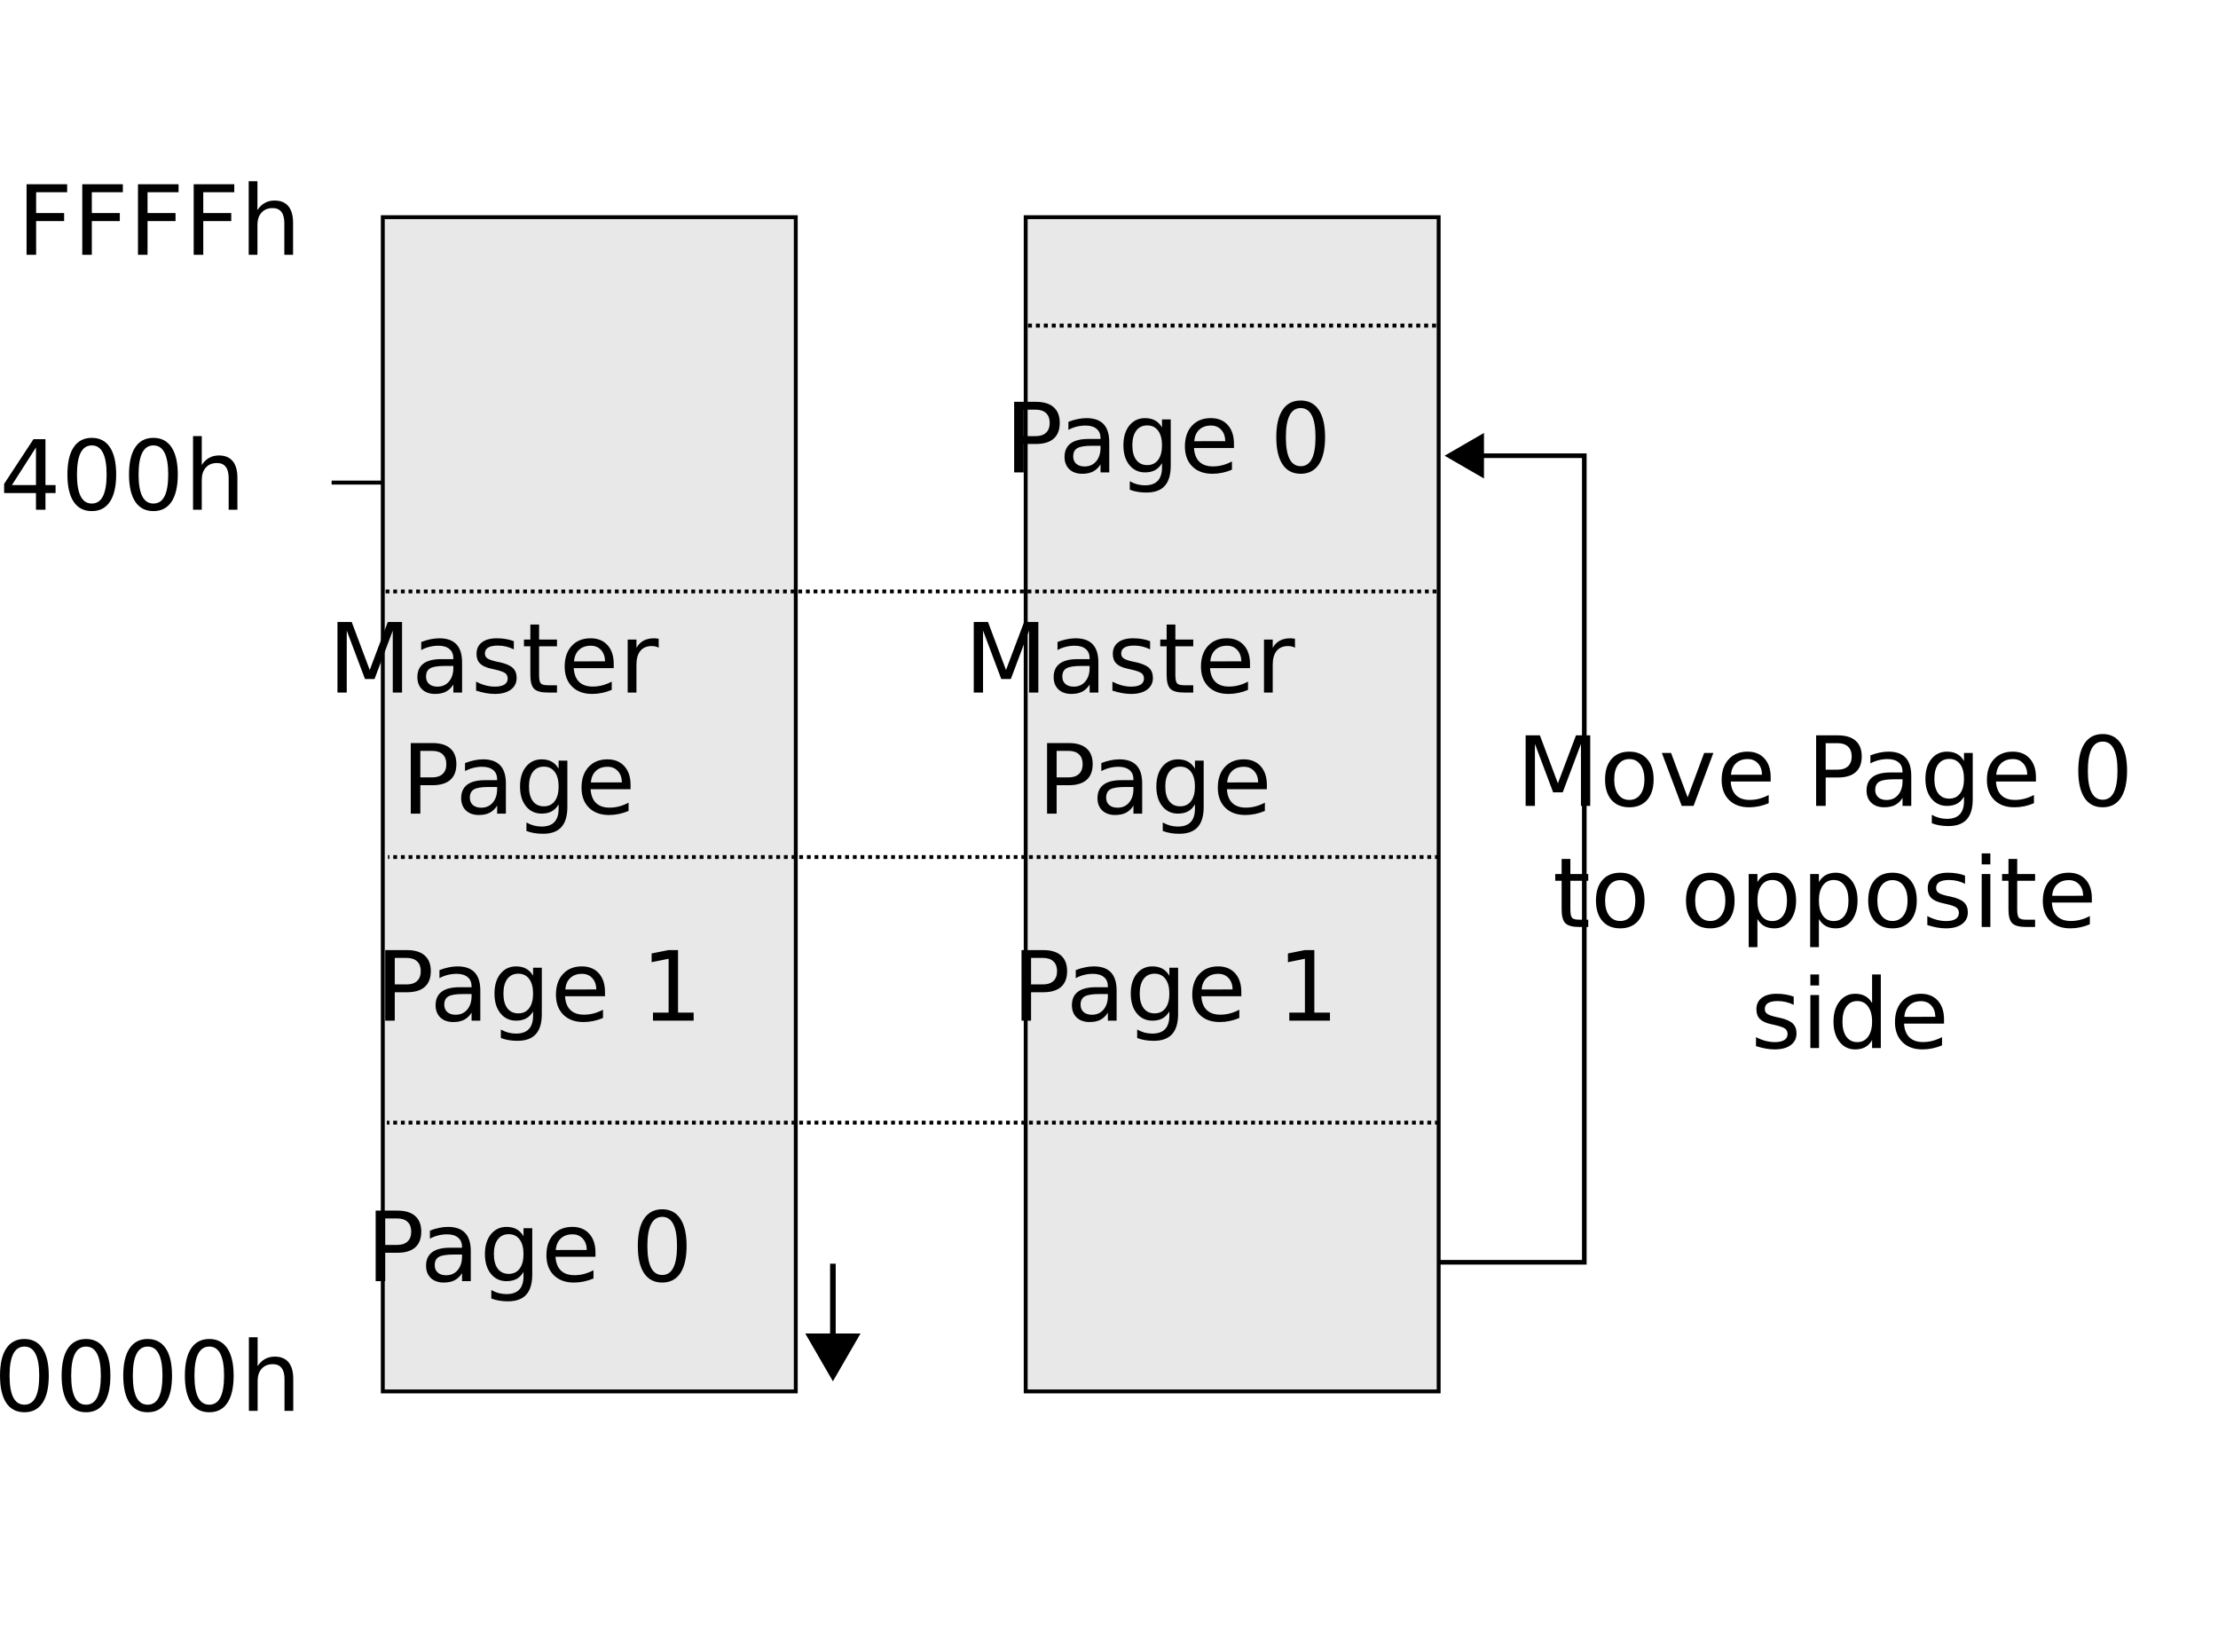
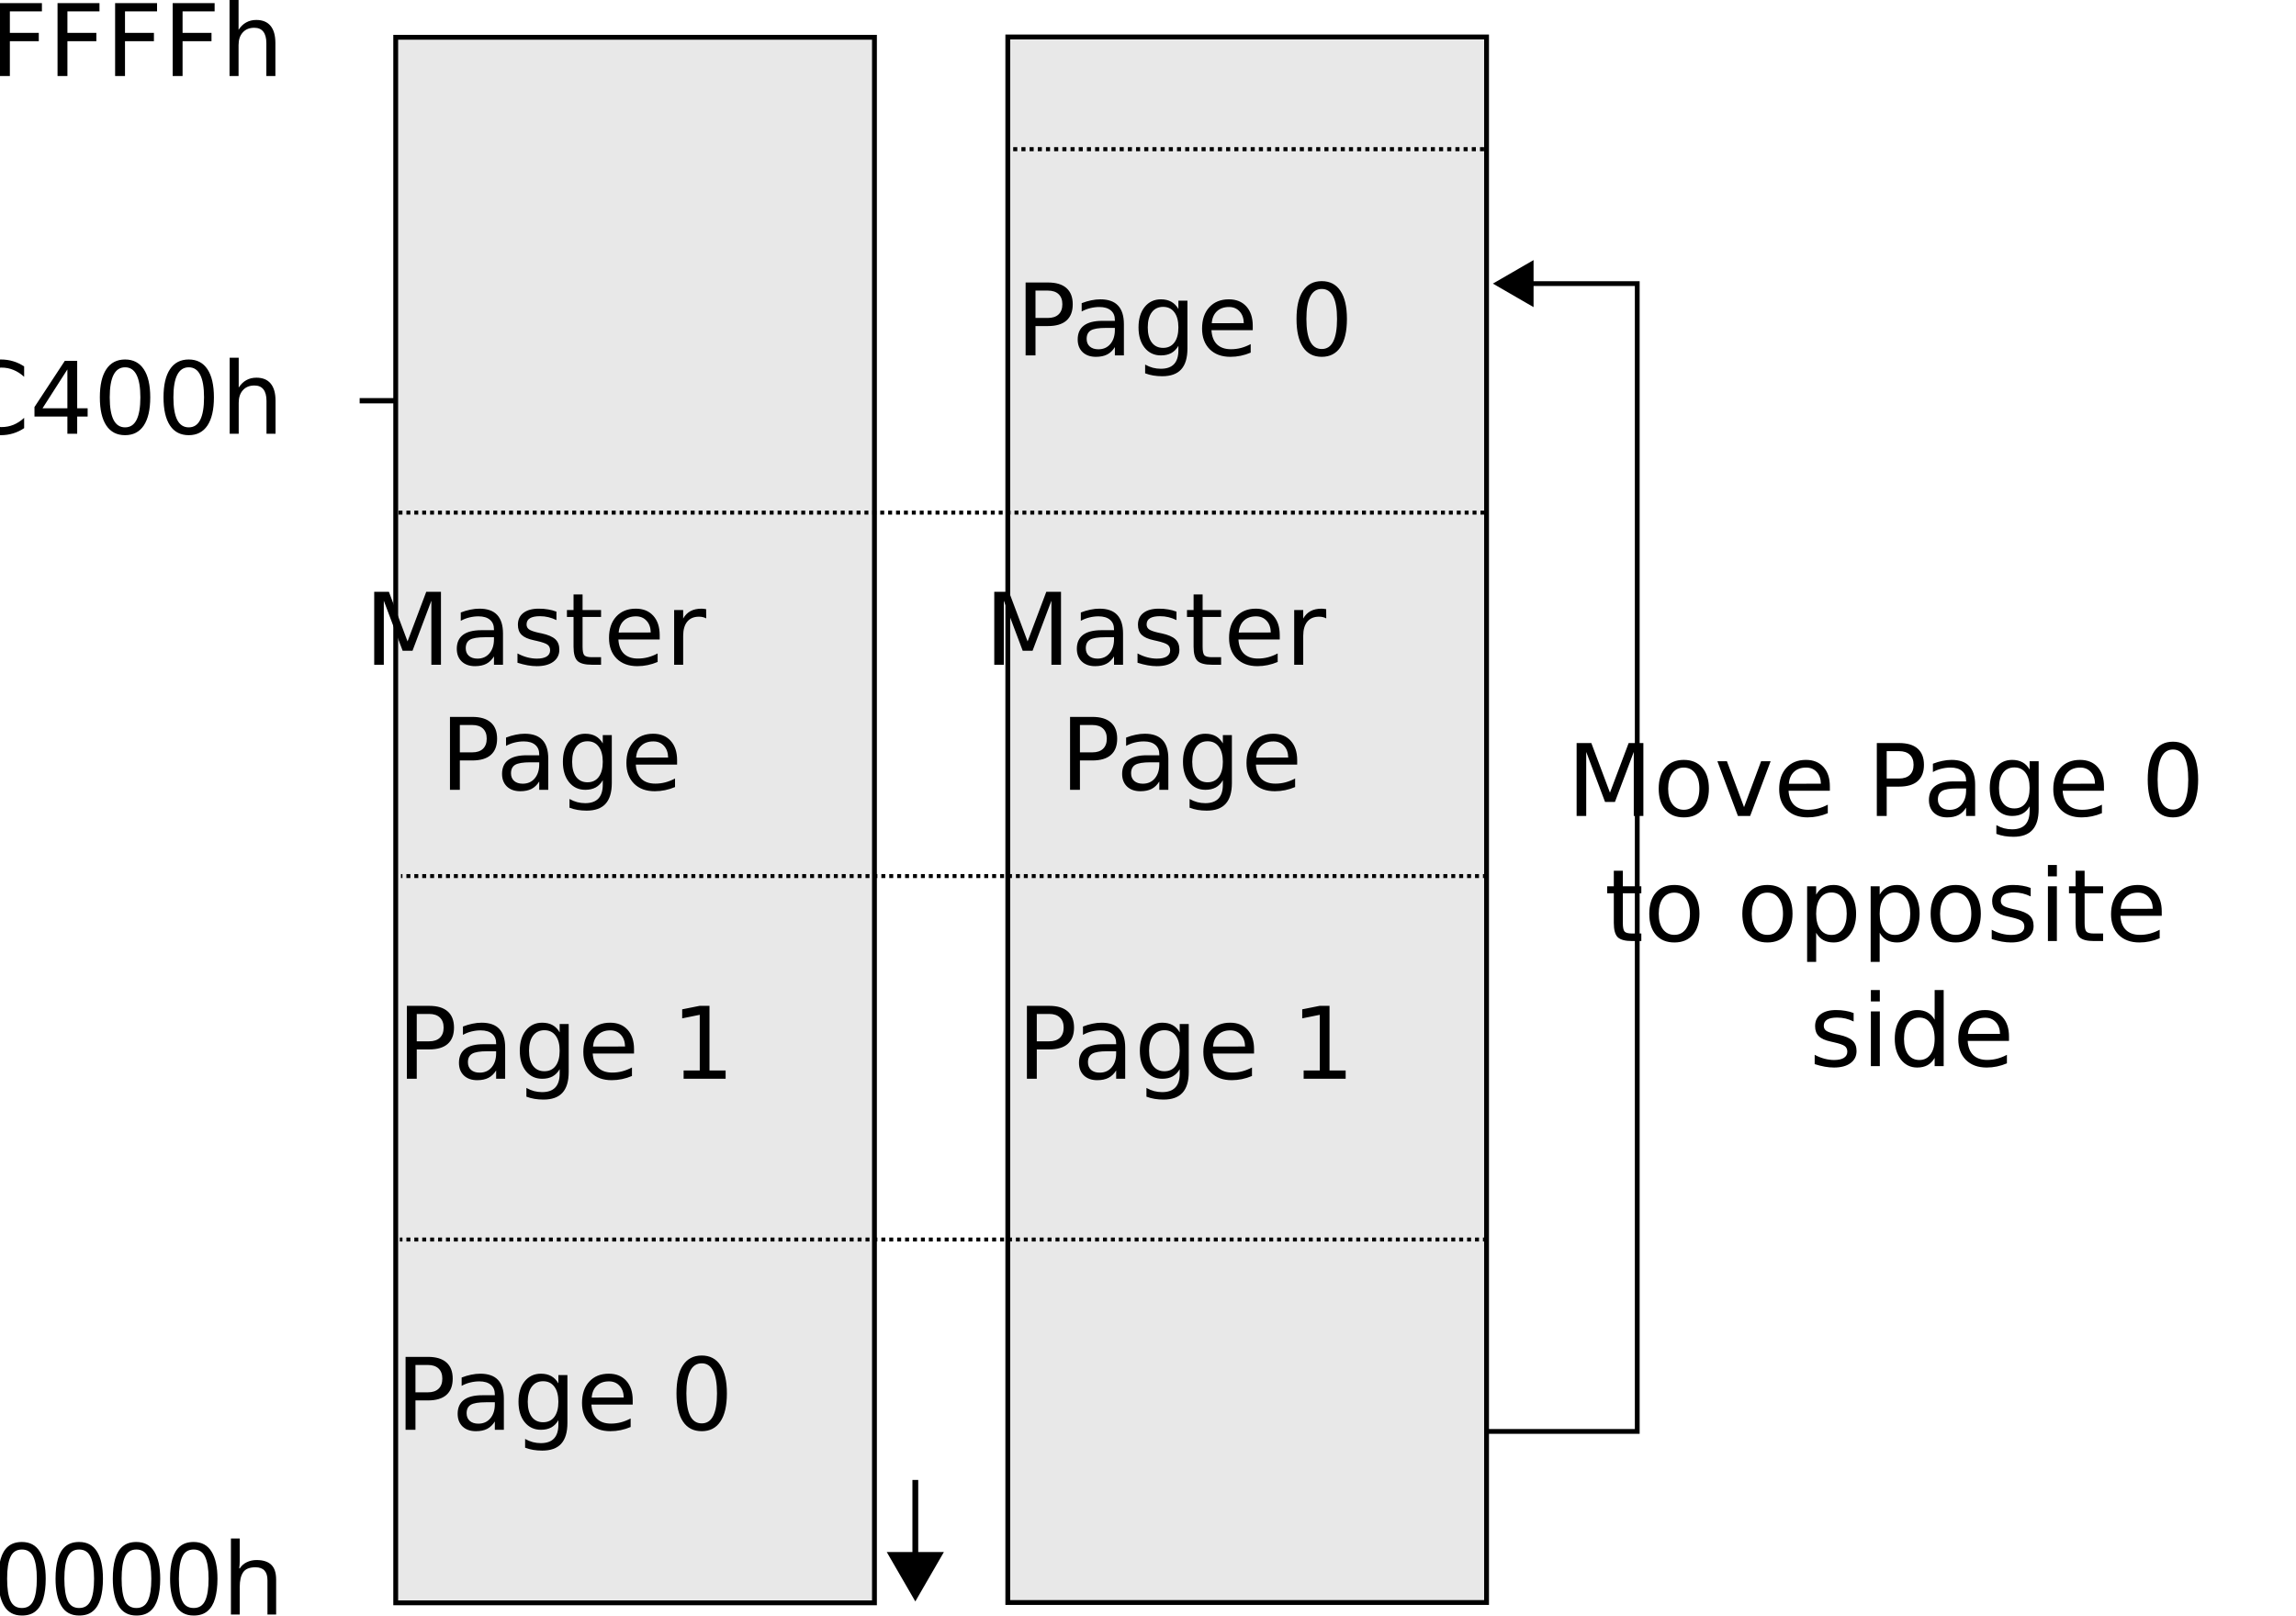
- <svg xmlns="http://www.w3.org/2000/svg" version="1.1" id="svg2" xml:space="preserve" width="671.789" height="500.245" viewBox="0 0 671.789 500.245">
+ <svg xmlns="http://www.w3.org/2000/svg" version="1.1" id="svg2" xml:space="preserve" width="672.927" height="473.731" viewBox="0 0 672.927 473.731">
  <defs id="defs6">
    <marker orient="auto" refY="0" refX="0" id="marker2410" style="overflow:visible">
      <path id="path2408" d="M 5.77,0 -2.88,5 V -5 Z" style="fill:#000000;fill-opacity:1;fill-rule:evenodd;stroke:#000000;stroke-width:1pt;stroke-opacity:1" transform="scale(0.8)" />
    </marker>
    <marker orient="auto" refY="0" refX="0" id="marker2266" style="overflow:visible">
      <path id="path2264" d="M 5.77,0 -2.88,5 V -5 Z" style="fill:#000000;fill-opacity:1;fill-rule:evenodd;stroke:#000000;stroke-width:1pt;stroke-opacity:1" transform="scale(0.8)" />
    </marker>
    <marker orient="auto" refY="0" refX="0" id="marker2086" style="overflow:visible">
      <path id="path2084" d="M 5.77,0 -2.88,5 V -5 Z" style="fill:#000000;fill-opacity:1;fill-rule:evenodd;stroke:#000000;stroke-width:1pt;stroke-opacity:1" transform="scale(0.8)" />
    </marker>
    <marker orient="auto" refY="0" refX="0" id="TriangleOutL" style="overflow:visible">
      <path id="path1378" d="M 5.77,0 -2.88,5 V -5 Z" style="fill:#000000;fill-opacity:1;fill-rule:evenodd;stroke:#000000;stroke-width:1pt;stroke-opacity:1" transform="scale(0.8)" />
    </marker>
    <marker orient="auto" refY="0" refX="0" id="TriangleOutL-7" style="overflow:visible">
      <path id="path1378-9" d="M 5.77,0 -2.88,5 V -5 Z" style="fill:#000000;fill-opacity:1;fill-rule:evenodd;stroke:#000000;stroke-width:1pt;stroke-opacity:1" transform="scale(0.8)" />
    </marker>
  </defs>
-   <g id="g10" transform="matrix(1.333333,0,0,-1.333333,-1.532541,528.2208)">
-     <path style="fill:none;stroke:#000000;stroke-width:1.05;stroke-linecap:butt;stroke-linejoin:miter;stroke-miterlimit:4;stroke-dasharray:none;stroke-opacity:1;marker-end:url(#marker2410)" d="m 317.621,109.433 h 43.42 v 183.213 h -25.77" id="path2406" />
-     <text transform="scale(1,-1)" style="font-variant:normal;font-weight:normal;font-size:22px;font-family:'DejaVu Sans';-inkscape-font-specification:DejaVuSans;writing-mode:lr-tb;fill:#000000;fill-opacity:1;fill-rule:nonzero;stroke:none" id="text48" x="5.027" y="-338.286">
-       <tspan x="5.027 17.677 30.327 43.043 55.693" y="-338.286" id="tspan44">FFFFh</tspan>
-       <tspan x="-0.301 13.691 27.683 41.675 55.667" y="-75.676" id="tspan46">0000h</tspan>
+   <g id="g10" transform="matrix(1.333333,0,0,-1.333333,-1.532542,473.3345)">
+     <path style="fill:none;stroke:#000000;stroke-width:1.05;stroke-linecap:butt;stroke-linejoin:miter;stroke-miterlimit:4;stroke-dasharray:none;stroke-opacity:1;marker-end:url(#marker2410)" d="m 317.621,40.279 h 43.42 V 292.646 h -25.77" id="path2406" />
+     <text transform="scale(1,-1)" style="font-variant:normal;font-weight:normal;font-size:22px;font-family:'DejaVu Sans';-inkscape-font-specification:DejaVuSans;writing-mode:lr-tb;fill:#000000;fill-opacity:1;fill-rule:nonzero;stroke:none" id="text48" x="-1.01" y="-338.286">
+       <tspan id="tspan46" x="-1.01" y="-338.286">FFFFh</tspan>
    </text>
-     <path id="path14" style="fill:#e8e8e8;fill-opacity:1;fill-rule:nonzero;stroke:none;stroke-width:0.11" d="m 88.062,80.055 h 93.513 v 266.82 H 88.062 Z" />
-     <text transform="scale(1,-1)" style="font-variant:normal;font-weight:normal;font-size:18px;font-family:'DejaVu Sans';-inkscape-font-specification:DejaVuSans;writing-mode:lr-tb;fill:#000000;fill-opacity:1;fill-rule:nonzero;stroke:none" id="text66" x="133.24" y="-238.847">
-       <tspan x="136.742" id="tspan64" y="-238.847" style="font-style:normal;font-variant:normal;font-weight:normal;font-stretch:normal;font-size:22px;font-family:'DejaVu Sans';-inkscape-font-specification:'DejaVu Sans, Normal';font-variant-ligatures:normal;font-variant-caps:normal;font-variant-numeric:normal;font-feature-settings:normal;text-align:center;writing-mode:lr-tb;text-anchor:middle">Master </tspan>
-       <tspan x="133.24" y="-211.347" id="tspan1023" style="font-style:normal;font-variant:normal;font-weight:normal;font-stretch:normal;font-size:22px;font-family:'DejaVu Sans';-inkscape-font-specification:'DejaVu Sans, Normal';font-variant-ligatures:normal;font-variant-caps:normal;font-variant-numeric:normal;font-feature-settings:normal;text-align:center;writing-mode:lr-tb;text-anchor:middle">Page</tspan>
+     <path id="path14" style="fill:#e8e8e8;fill-opacity:1;fill-rule:nonzero;stroke:none;stroke-width:0.133" d="M 88.062,2.591 H 193.369 V 346.875 H 88.062 Z" />
+     <text transform="scale(1,-1)" style="font-variant:normal;font-weight:normal;font-size:18px;font-family:'DejaVu Sans';-inkscape-font-specification:DejaVuSans;writing-mode:lr-tb;fill:#000000;fill-opacity:1;fill-rule:nonzero;stroke:none" id="text66" x="138.837" y="-208.847">
+       <tspan x="142.339" id="tspan64" y="-208.847" style="font-style:normal;font-variant:normal;font-weight:normal;font-stretch:normal;font-size:22px;font-family:'DejaVu Sans';-inkscape-font-specification:'DejaVu Sans, Normal';font-variant-ligatures:normal;font-variant-caps:normal;font-variant-numeric:normal;font-feature-settings:normal;text-align:center;writing-mode:lr-tb;text-anchor:middle">Master </tspan>
+       <tspan x="138.837" y="-181.347" id="tspan1023" style="font-style:normal;font-variant:normal;font-weight:normal;font-stretch:normal;font-size:22px;font-family:'DejaVu Sans';-inkscape-font-specification:'DejaVu Sans, Normal';font-variant-ligatures:normal;font-variant-caps:normal;font-variant-numeric:normal;font-feature-settings:normal;text-align:center;writing-mode:lr-tb;text-anchor:middle">Page</tspan>
    </text>
-     <text style="font-variant:normal;font-weight:normal;font-size:18px;font-family:'DejaVu Sans';-inkscape-font-specification:DejaVuSans;writing-mode:lr-tb;fill:#000000;fill-opacity:1;fill-rule:nonzero;stroke:none;stroke-width:1" id="text66-9" x="137.926" y="-164.319" transform="scale(1,-1)">
-       <tspan x="137.926" y="-164.319" id="tspan1023-9" style="font-style:normal;font-variant:normal;font-weight:normal;font-stretch:normal;font-size:22px;font-family:'DejaVu Sans';-inkscape-font-specification:'DejaVu Sans, Normal';font-variant-ligatures:normal;font-variant-caps:normal;font-variant-numeric:normal;font-feature-settings:normal;text-align:center;writing-mode:lr-tb;text-anchor:middle;stroke-width:1">Page 1</tspan>
+     <text style="font-variant:normal;font-weight:normal;font-size:18px;font-family:'DejaVu Sans';-inkscape-font-specification:DejaVuSans;writing-mode:lr-tb;fill:#000000;fill-opacity:1;fill-rule:nonzero;stroke:none;stroke-width:1" id="text66-9" x="139.858" y="-117.819" transform="scale(1,-1)">
+       <tspan x="139.858" y="-117.819" id="tspan1023-9" style="font-style:normal;font-variant:normal;font-weight:normal;font-stretch:normal;font-size:22px;font-family:'DejaVu Sans';-inkscape-font-specification:'DejaVu Sans, Normal';font-variant-ligatures:normal;font-variant-caps:normal;font-variant-numeric:normal;font-feature-settings:normal;text-align:center;writing-mode:lr-tb;text-anchor:middle;stroke-width:1">Page 1</tspan>
    </text>
-     <text style="font-variant:normal;font-weight:normal;font-size:18px;font-family:'DejaVu Sans';-inkscape-font-specification:DejaVuSans;writing-mode:lr-tb;fill:#000000;fill-opacity:1;fill-rule:nonzero;stroke:none;stroke-width:1" id="text66-9-8" x="135.757" y="-105.142" transform="scale(1,-1)">
-       <tspan x="135.757" y="-105.142" id="tspan1023-9-7" style="font-style:normal;font-variant:normal;font-weight:normal;font-stretch:normal;font-size:22px;font-family:'DejaVu Sans';-inkscape-font-specification:'DejaVu Sans, Normal';font-variant-ligatures:normal;font-variant-caps:normal;font-variant-numeric:normal;font-feature-settings:normal;text-align:center;writing-mode:lr-tb;text-anchor:middle;stroke-width:1">Page 0</tspan>
+     <text style="font-variant:normal;font-weight:normal;font-size:18px;font-family:'DejaVu Sans';-inkscape-font-specification:DejaVuSans;writing-mode:lr-tb;fill:#000000;fill-opacity:1;fill-rule:nonzero;stroke:none;stroke-width:1" id="text66-9-8" x="139.573" y="-40.642" transform="scale(1,-1)">
+       <tspan x="139.573" y="-40.642" id="tspan1023-9-7" style="font-style:normal;font-variant:normal;font-weight:normal;font-stretch:normal;font-size:22px;font-family:'DejaVu Sans';-inkscape-font-specification:'DejaVu Sans, Normal';font-variant-ligatures:normal;font-variant-caps:normal;font-variant-numeric:normal;font-feature-settings:normal;text-align:center;writing-mode:lr-tb;text-anchor:middle;stroke-width:1">Page 0</tspan>
    </text>
-     <path id="path54-9" style="fill:none;stroke:#000000;stroke-width:0.9;stroke-linecap:butt;stroke-linejoin:miter;stroke-miterlimit:4;stroke-dasharray:none;stroke-dashoffset:0;stroke-opacity:1" d="M 87.907,286.543 H 76.48" />
-     <text style="font-variant:normal;font-weight:normal;font-size:18px;font-family:'DejaVu Sans';-inkscape-font-specification:DejaVuSans;writing-mode:lr-tb;fill:#000000;fill-opacity:1;fill-rule:nonzero;stroke:none;stroke-width:1" id="text66-9-3" x="35.6" y="-280.38" transform="scale(1,-1)">
-       <tspan x="35.6" y="-280.38" id="tspan1023-9-4" style="font-style:normal;font-variant:normal;font-weight:normal;font-stretch:normal;font-size:22px;font-family:'DejaVu Sans';-inkscape-font-specification:'DejaVu Sans, Normal';font-variant-ligatures:normal;font-variant-caps:normal;font-variant-numeric:normal;font-feature-settings:normal;text-align:center;writing-mode:lr-tb;text-anchor:middle;stroke-width:1">C400h</tspan>
+     <path id="path14-1" style="fill:#e8e8e8;fill-opacity:1;fill-rule:nonzero;stroke:none;stroke-width:0.133" d="M 222.681,2.662 H 327.917 V 346.875 H 222.681 Z" />
+     <text transform="scale(1,-1)" style="font-variant:normal;font-weight:normal;font-size:18px;font-family:'DejaVu Sans';-inkscape-font-specification:DejaVuSans;writing-mode:lr-tb;fill:#000000;fill-opacity:1;fill-rule:nonzero;stroke:none" id="text66-0" x="275.14" y="-208.847">
+       <tspan x="275.14" id="tspan64-4" y="-208.847" style="font-style:normal;font-variant:normal;font-weight:normal;font-stretch:normal;font-size:22px;font-family:'DejaVu Sans';-inkscape-font-specification:'DejaVu Sans, Normal';font-variant-ligatures:normal;font-variant-caps:normal;font-variant-numeric:normal;font-feature-settings:normal;text-align:center;writing-mode:lr-tb;text-anchor:middle">Master</tspan>
+       <tspan x="275.14" y="-181.347" id="tspan1023-0" style="font-style:normal;font-variant:normal;font-weight:normal;font-stretch:normal;font-size:22px;font-family:'DejaVu Sans';-inkscape-font-specification:'DejaVu Sans, Normal';font-variant-ligatures:normal;font-variant-caps:normal;font-variant-numeric:normal;font-feature-settings:normal;text-align:center;writing-mode:lr-tb;text-anchor:middle">Page</tspan>
    </text>
-     <path id="path14-1" style="fill:#e8e8e8;fill-opacity:1;fill-rule:nonzero;stroke:none;stroke-width:0.11" d="m 234.104,80.055 h 93.896 v 266.82 h -93.896 z" />
-     <text transform="scale(1,-1)" style="font-variant:normal;font-weight:normal;font-size:18px;font-family:'DejaVu Sans';-inkscape-font-specification:DejaVuSans;writing-mode:lr-tb;fill:#000000;fill-opacity:1;fill-rule:nonzero;stroke:none" id="text66-0" x="277.783" y="-238.847">
-       <tspan x="277.783" id="tspan64-4" y="-238.847" style="font-style:normal;font-variant:normal;font-weight:normal;font-stretch:normal;font-size:22px;font-family:'DejaVu Sans';-inkscape-font-specification:'DejaVu Sans, Normal';font-variant-ligatures:normal;font-variant-caps:normal;font-variant-numeric:normal;font-feature-settings:normal;text-align:center;writing-mode:lr-tb;text-anchor:middle">Master</tspan>
-       <tspan x="277.783" y="-211.347" id="tspan1023-0" style="font-style:normal;font-variant:normal;font-weight:normal;font-stretch:normal;font-size:22px;font-family:'DejaVu Sans';-inkscape-font-specification:'DejaVu Sans, Normal';font-variant-ligatures:normal;font-variant-caps:normal;font-variant-numeric:normal;font-feature-settings:normal;text-align:center;writing-mode:lr-tb;text-anchor:middle">Page</tspan>
+     <text style="font-variant:normal;font-weight:normal;font-size:18px;font-family:'DejaVu Sans';-inkscape-font-specification:DejaVuSans;writing-mode:lr-tb;fill:#000000;fill-opacity:1;fill-rule:nonzero;stroke:none;stroke-width:1" id="text66-9-6" x="276.15" y="-117.819" transform="scale(1,-1)">
+       <tspan x="276.15" y="-117.819" id="tspan1023-9-6" style="font-style:normal;font-variant:normal;font-weight:normal;font-stretch:normal;font-size:22px;font-family:'DejaVu Sans';-inkscape-font-specification:'DejaVu Sans, Normal';font-variant-ligatures:normal;font-variant-caps:normal;font-variant-numeric:normal;font-feature-settings:normal;text-align:center;writing-mode:lr-tb;text-anchor:middle;stroke-width:1">Page 1</tspan>
    </text>
-     <text style="font-variant:normal;font-weight:normal;font-size:18px;font-family:'DejaVu Sans';-inkscape-font-specification:DejaVuSans;writing-mode:lr-tb;fill:#000000;fill-opacity:1;fill-rule:nonzero;stroke:none;stroke-width:1" id="text66-9-6" x="282.468" y="-164.319" transform="scale(1,-1)">
-       <tspan x="282.468" y="-164.319" id="tspan1023-9-6" style="font-style:normal;font-variant:normal;font-weight:normal;font-stretch:normal;font-size:22px;font-family:'DejaVu Sans';-inkscape-font-specification:'DejaVu Sans, Normal';font-variant-ligatures:normal;font-variant-caps:normal;font-variant-numeric:normal;font-feature-settings:normal;text-align:center;writing-mode:lr-tb;text-anchor:middle;stroke-width:1">Page 1</tspan>
+     <text style="font-variant:normal;font-weight:normal;font-size:18px;font-family:'DejaVu Sans';-inkscape-font-specification:DejaVuSans;writing-mode:lr-tb;fill:#000000;fill-opacity:1;fill-rule:nonzero;stroke:none;stroke-width:1" id="text66-9-8-2" x="275.865" y="-276.86" transform="scale(1,-1)">
+       <tspan x="275.865" y="-276.86" id="tspan1023-9-7-1" style="font-style:normal;font-variant:normal;font-weight:normal;font-stretch:normal;font-size:22px;font-family:'DejaVu Sans';-inkscape-font-specification:'DejaVu Sans, Normal';font-variant-ligatures:normal;font-variant-caps:normal;font-variant-numeric:normal;font-feature-settings:normal;text-align:center;writing-mode:lr-tb;text-anchor:middle;stroke-width:1">Page 0</tspan>
    </text>
-     <text style="font-variant:normal;font-weight:normal;font-size:18px;font-family:'DejaVu Sans';-inkscape-font-specification:DejaVuSans;writing-mode:lr-tb;fill:#000000;fill-opacity:1;fill-rule:nonzero;stroke:none;stroke-width:1" id="text66-9-8-2" x="280.798" y="-288.86" transform="scale(1,-1)">
-       <tspan x="280.798" y="-288.86" id="tspan1023-9-7-1" style="font-style:normal;font-variant:normal;font-weight:normal;font-stretch:normal;font-size:22px;font-family:'DejaVu Sans';-inkscape-font-specification:'DejaVu Sans, Normal';font-variant-ligatures:normal;font-variant-caps:normal;font-variant-numeric:normal;font-feature-settings:normal;text-align:center;writing-mode:lr-tb;text-anchor:middle;stroke-width:1">Page 0</tspan>
+     <path style="fill:none;stroke:#000000;stroke-width:1.275;stroke-linecap:butt;stroke-linejoin:miter;stroke-miterlimit:4;stroke-dasharray:none;stroke-opacity:1;marker-end:url(#TriangleOutL)" d="M 202.351,29.61 V 10.14" id="path1234" />
+     <path id="path82-1-6" style="fill:none;stroke:#000000;stroke-width:0.9;stroke-linecap:butt;stroke-linejoin:miter;stroke-miterlimit:4;stroke-dasharray:0.9, 0.9;stroke-dashoffset:0;stroke-opacity:1" d="M 327.367,322.203 H 222.452" />
+     <text style="font-variant:normal;font-weight:normal;font-size:18px;font-family:'DejaVu Sans';-inkscape-font-specification:DejaVuSans;writing-mode:lr-tb;fill:#000000;fill-opacity:1;fill-rule:nonzero;stroke:none;stroke-width:1" id="text66-9-6-4-2" x="435.698" y="-175.6" transform="scale(1,-1)">
+       <tspan x="439.2" y="-175.6" style="font-style:normal;font-variant:normal;font-weight:normal;font-stretch:normal;font-size:22px;font-family:'DejaVu Sans';-inkscape-font-specification:'DejaVu Sans, Normal';font-variant-ligatures:normal;font-variant-caps:normal;font-variant-numeric:normal;font-feature-settings:normal;text-align:center;writing-mode:lr-tb;text-anchor:middle;stroke-width:1" id="tspan2591">Move Page 0 </tspan>
+       <tspan x="439.2" y="-148.1" style="font-style:normal;font-variant:normal;font-weight:normal;font-stretch:normal;font-size:22px;font-family:'DejaVu Sans';-inkscape-font-specification:'DejaVu Sans, Normal';font-variant-ligatures:normal;font-variant-caps:normal;font-variant-numeric:normal;font-feature-settings:normal;text-align:center;writing-mode:lr-tb;text-anchor:middle;stroke-width:1" id="tspan2595">to opposite </tspan>
+       <tspan x="435.698" y="-120.6" style="font-style:normal;font-variant:normal;font-weight:normal;font-stretch:normal;font-size:22px;font-family:'DejaVu Sans';-inkscape-font-specification:'DejaVu Sans, Normal';font-variant-ligatures:normal;font-variant-caps:normal;font-variant-numeric:normal;font-feature-settings:normal;text-align:center;writing-mode:lr-tb;text-anchor:middle;stroke-width:1" id="tspan893">side</tspan>
    </text>
-     <path style="fill:none;stroke:#000000;stroke-width:1.275;stroke-linecap:butt;stroke-linejoin:miter;stroke-miterlimit:4;stroke-dasharray:none;stroke-opacity:1;marker-end:url(#TriangleOutL)" d="M 190.351,109.11 V 89.64" id="path1234" />
-     <path id="path82-1-6" style="fill:none;stroke:#000000;stroke-width:0.9;stroke-linecap:butt;stroke-linejoin:miter;stroke-miterlimit:4;stroke-dasharray:0.9,0.9;stroke-dashoffset:0;stroke-opacity:1" d="M 327.367,322.203 H 233.925" />
-     <text style="font-variant:normal;font-weight:normal;font-size:18px;font-family:'DejaVu Sans';-inkscape-font-specification:DejaVuSans;writing-mode:lr-tb;fill:#000000;fill-opacity:1;fill-rule:nonzero;stroke:none;stroke-width:1" id="text66-9-6-4-2" x="435.698" y="-213.1" transform="scale(1,-1)">
-       <tspan x="439.2" y="-213.1" style="font-style:normal;font-variant:normal;font-weight:normal;font-stretch:normal;font-size:22px;font-family:'DejaVu Sans';-inkscape-font-specification:'DejaVu Sans, Normal';font-variant-ligatures:normal;font-variant-caps:normal;font-variant-numeric:normal;font-feature-settings:normal;text-align:center;writing-mode:lr-tb;text-anchor:middle;stroke-width:1" id="tspan2591">Move Page 0 </tspan>
-       <tspan x="439.2" y="-185.6" style="font-style:normal;font-variant:normal;font-weight:normal;font-stretch:normal;font-size:22px;font-family:'DejaVu Sans';-inkscape-font-specification:'DejaVu Sans, Normal';font-variant-ligatures:normal;font-variant-caps:normal;font-variant-numeric:normal;font-feature-settings:normal;text-align:center;writing-mode:lr-tb;text-anchor:middle;stroke-width:1" id="tspan2595">to opposite </tspan>
-       <tspan x="435.698" y="-158.1" style="font-style:normal;font-variant:normal;font-weight:normal;font-stretch:normal;font-size:22px;font-family:'DejaVu Sans';-inkscape-font-specification:'DejaVu Sans, Normal';font-variant-ligatures:normal;font-variant-caps:normal;font-variant-numeric:normal;font-feature-settings:normal;text-align:center;writing-mode:lr-tb;text-anchor:middle;stroke-width:1" id="tspan893">side</tspan>
+     <path id="path16-0" style="fill:none;stroke:#000000;stroke-width:1.063;stroke-linecap:butt;stroke-linejoin:miter;stroke-miterlimit:4;stroke-dasharray:none;stroke-opacity:1" d="M 88.133,2.591 H 193.369 V 346.804 H 88.133 Z" />
+     <path id="path50-8-8" style="fill:none;stroke:#000000;stroke-width:0.87;stroke-linecap:butt;stroke-linejoin:miter;stroke-miterlimit:4;stroke-dasharray:0.87, 0.87;stroke-dashoffset:0;stroke-opacity:1" d="M 327.992,162.382 H 89.285" />
+     <path id="path54-5-3" style="fill:none;stroke:#000000;stroke-width:0.868;stroke-linecap:butt;stroke-linejoin:miter;stroke-miterlimit:4;stroke-dasharray:0.868, 0.868;stroke-dashoffset:0;stroke-opacity:1" d="M 327.445,242.292 H 88.212" />
+     <path id="path50-8-9" style="fill:none;stroke:#000000;stroke-width:0.87;stroke-linecap:butt;stroke-linejoin:miter;stroke-miterlimit:4;stroke-dasharray:0.87, 0.87;stroke-dashoffset:0;stroke-opacity:1" d="M 327.992,82.472 H 89.035" />
+     <path id="path16-0-6" style="fill:none;stroke:#000000;stroke-width:1.063;stroke-linecap:butt;stroke-linejoin:miter;stroke-miterlimit:4;stroke-dasharray:none;stroke-opacity:1" d="M 222.681,2.662 H 327.917 V 346.875 H 222.681 Z" />
+     <text xml:space="preserve" style="font-style:normal;font-variant:normal;font-weight:normal;font-stretch:normal;font-size:16px;line-height:1.25;font-family:sans-serif;-inkscape-font-specification:'sans-serif, Normal';font-variant-ligatures:normal;font-variant-caps:normal;font-variant-numeric:normal;font-feature-settings:normal;text-align:start;letter-spacing:0px;word-spacing:0px;writing-mode:lr-tb;text-anchor:start;fill:#000000;fill-opacity:1;stroke:none;stroke-width:0.75" x="-0.301" y="-0.014" id="text1951" transform="scale(1,-1)">
+       <tspan id="tspan1949" x="-0.301" y="-0.014" style="font-style:normal;font-variant:normal;font-weight:normal;font-stretch:normal;font-size:22px;font-family:sans-serif;-inkscape-font-specification:'sans-serif, Normal';font-variant-ligatures:normal;font-variant-caps:normal;font-variant-numeric:normal;font-feature-settings:normal;text-align:start;writing-mode:lr-tb;text-anchor:start;stroke-width:0.75">0000h</tspan>
    </text>
-     <path id="path16-0" style="fill:none;stroke:#000000;stroke-width:0.883;stroke-linecap:butt;stroke-linejoin:miter;stroke-miterlimit:4;stroke-dasharray:none;stroke-opacity:1" d="m 88.104,80.097 h 93.812 V 346.833 H 88.104 Z" />
-     <g transform="translate(0.2589996,-25.22462)" id="g1161">
-       <path d="M 327.733,226.708 H 89.026" style="fill:none;stroke:#000000;stroke-width:0.87;stroke-linecap:butt;stroke-linejoin:miter;stroke-miterlimit:4;stroke-dasharray:0.87, 0.87;stroke-dashoffset:0;stroke-opacity:1" id="path50-8-8" />
-       <path d="M 327.186,287.039 H 87.953" style="fill:none;stroke:#000000;stroke-width:0.868;stroke-linecap:butt;stroke-linejoin:miter;stroke-miterlimit:4;stroke-dasharray:0.868, 0.868;stroke-dashoffset:0;stroke-opacity:1" id="path54-5-3" />
-       <path d="M 327.733,166.376 H 88.776" style="fill:none;stroke:#000000;stroke-width:0.87;stroke-linecap:butt;stroke-linejoin:miter;stroke-miterlimit:4;stroke-dasharray:0.87, 0.87;stroke-dashoffset:0;stroke-opacity:1" id="path50-8-9" />
-     </g>
-     <path id="path16-0-8" style="fill:none;stroke:#000000;stroke-width:0.883;stroke-linecap:butt;stroke-linejoin:miter;stroke-miterlimit:4;stroke-dasharray:none;stroke-opacity:1" d="M 234.146,80.097 H 327.958 V 346.833 H 234.146 Z" />
+     <path id="path50-8-8-6" style="fill:none;stroke:#000000;stroke-width:1.166;stroke-linecap:butt;stroke-linejoin:miter;stroke-miterlimit:4;stroke-dasharray:none;stroke-dashoffset:0;stroke-opacity:1" d="M 87.799,266.893 H 80.206" />
+     <text style="font-variant:normal;font-weight:normal;font-size:22px;font-family:'DejaVu Sans';-inkscape-font-specification:DejaVuSans;writing-mode:lr-tb;fill:#000000;fill-opacity:1;fill-rule:nonzero;stroke:none;stroke-width:1" id="text48-9" x="-7.713" y="-259.633" transform="scale(1,-1)">
+       <tspan style="stroke-width:1" id="tspan46-8" x="-7.713" y="-259.633">C400h</tspan>
+     </text>
  </g>
</svg>
